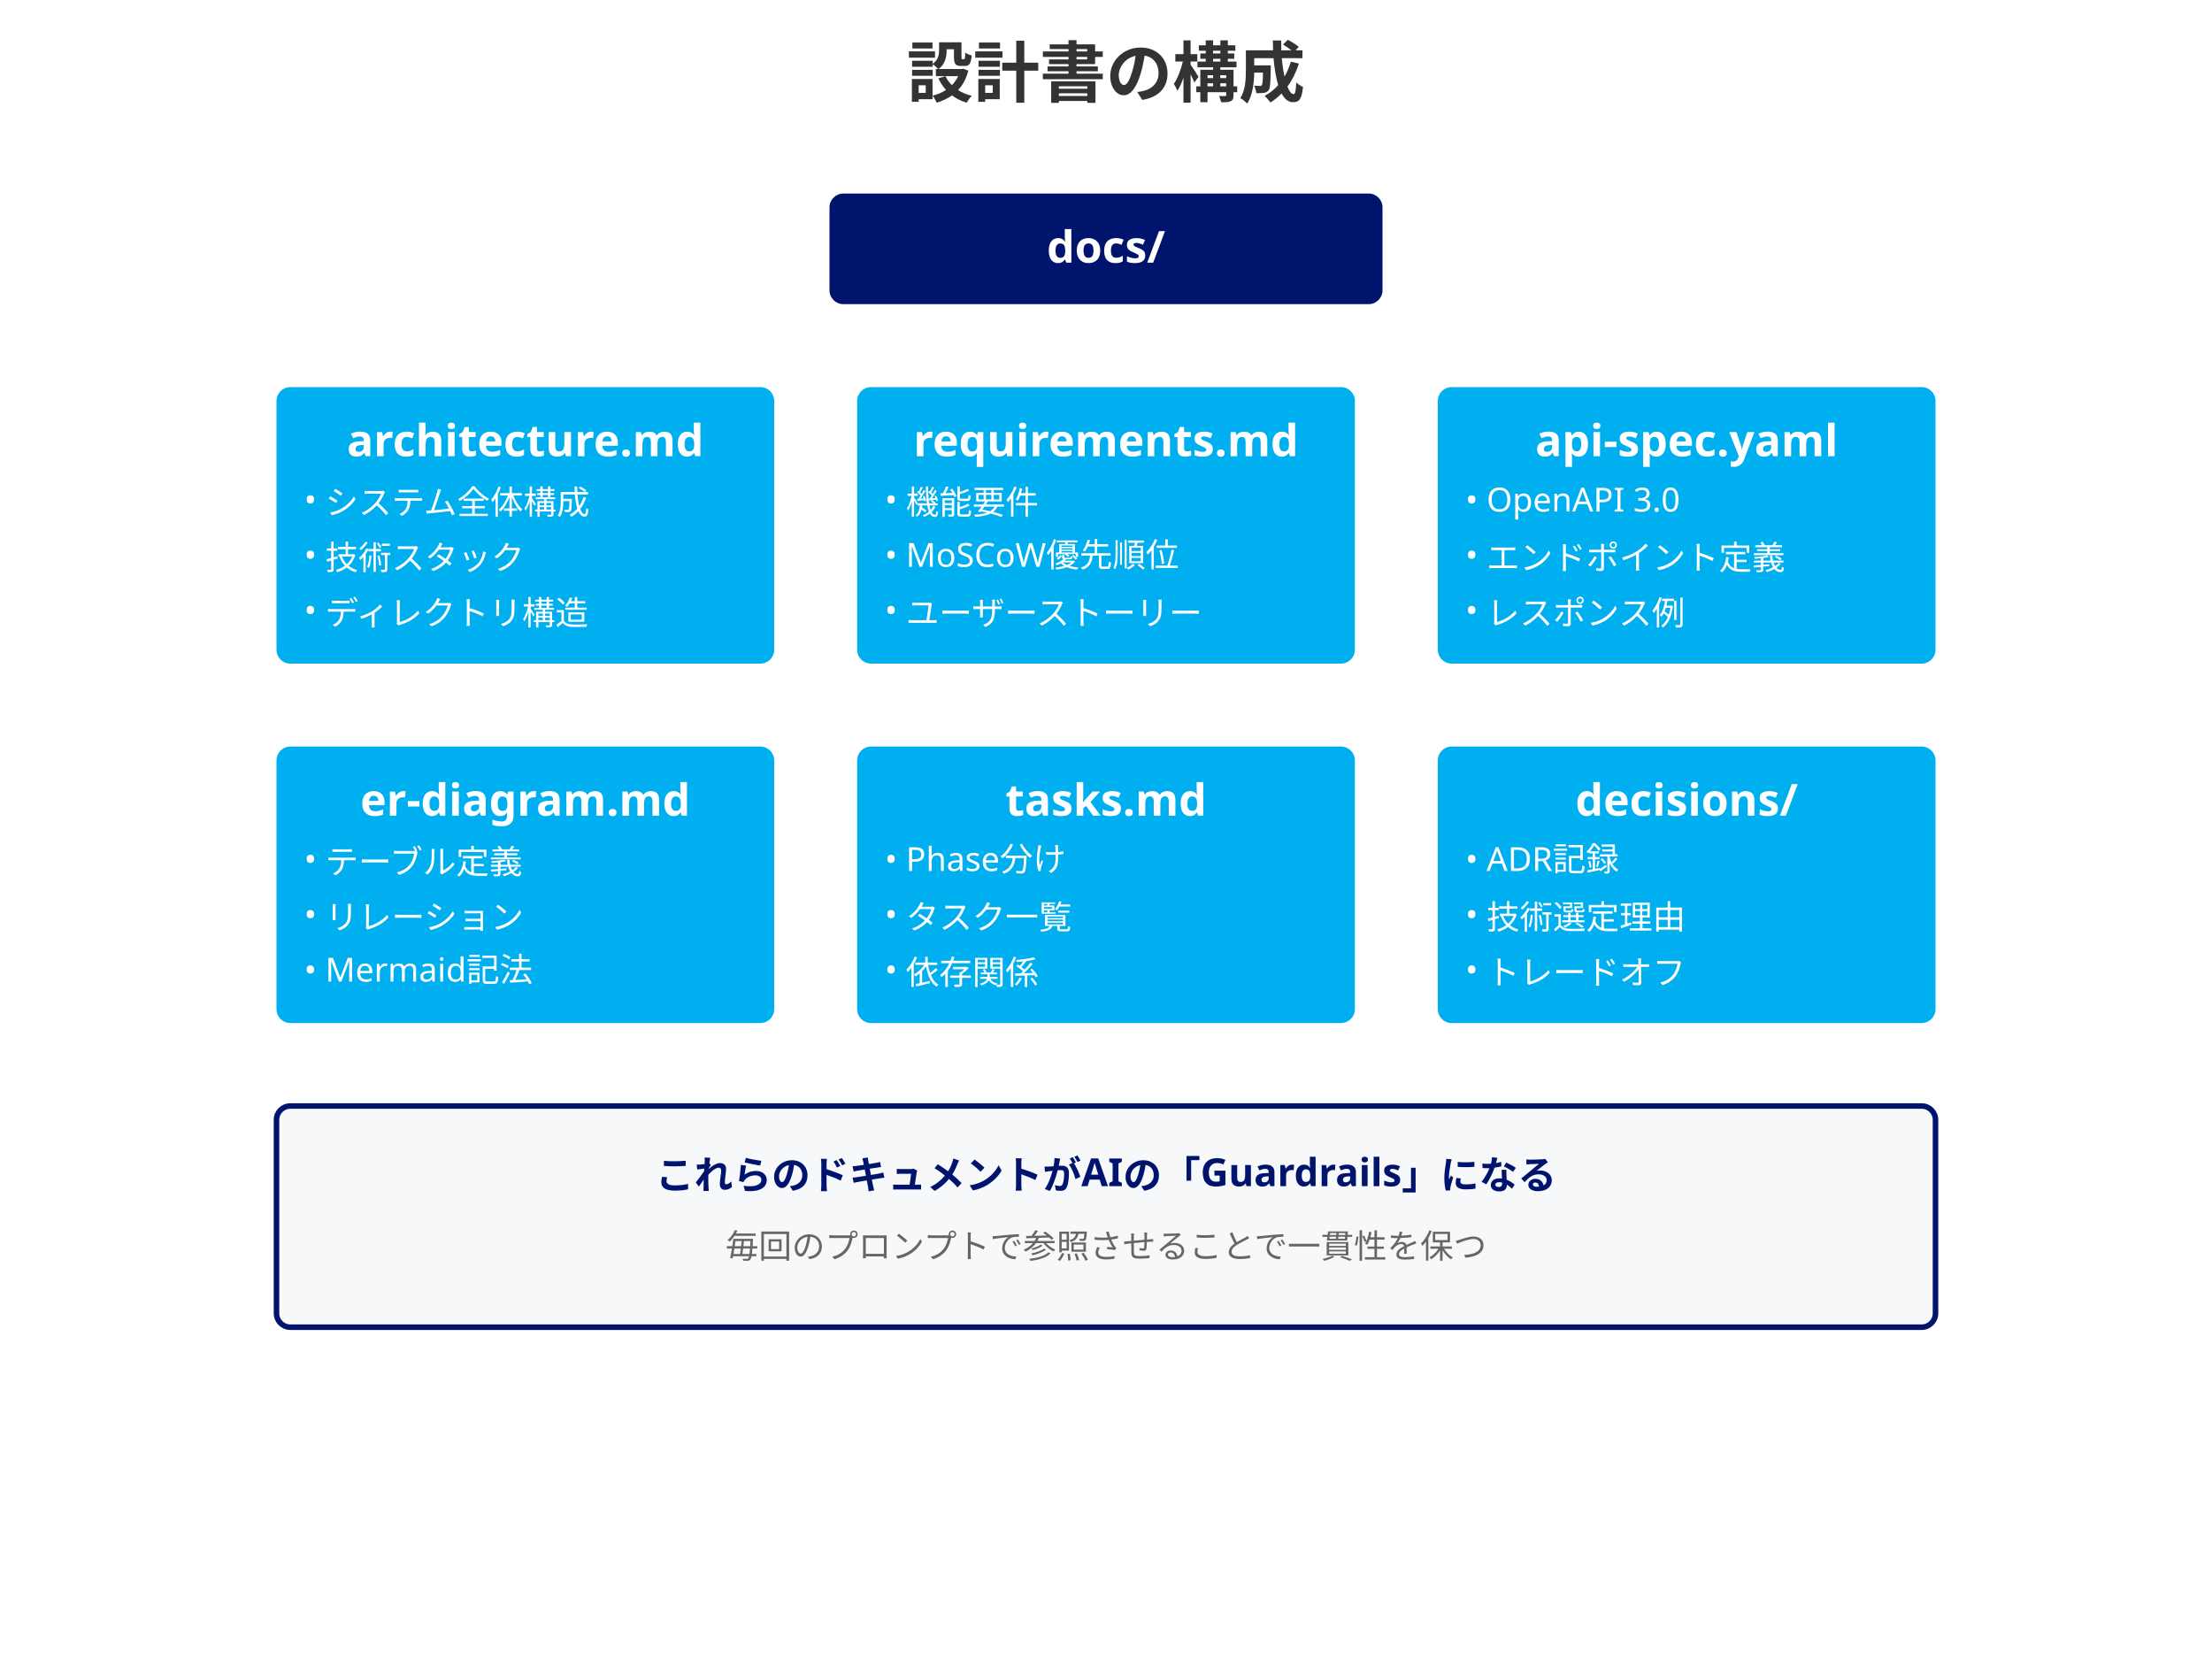
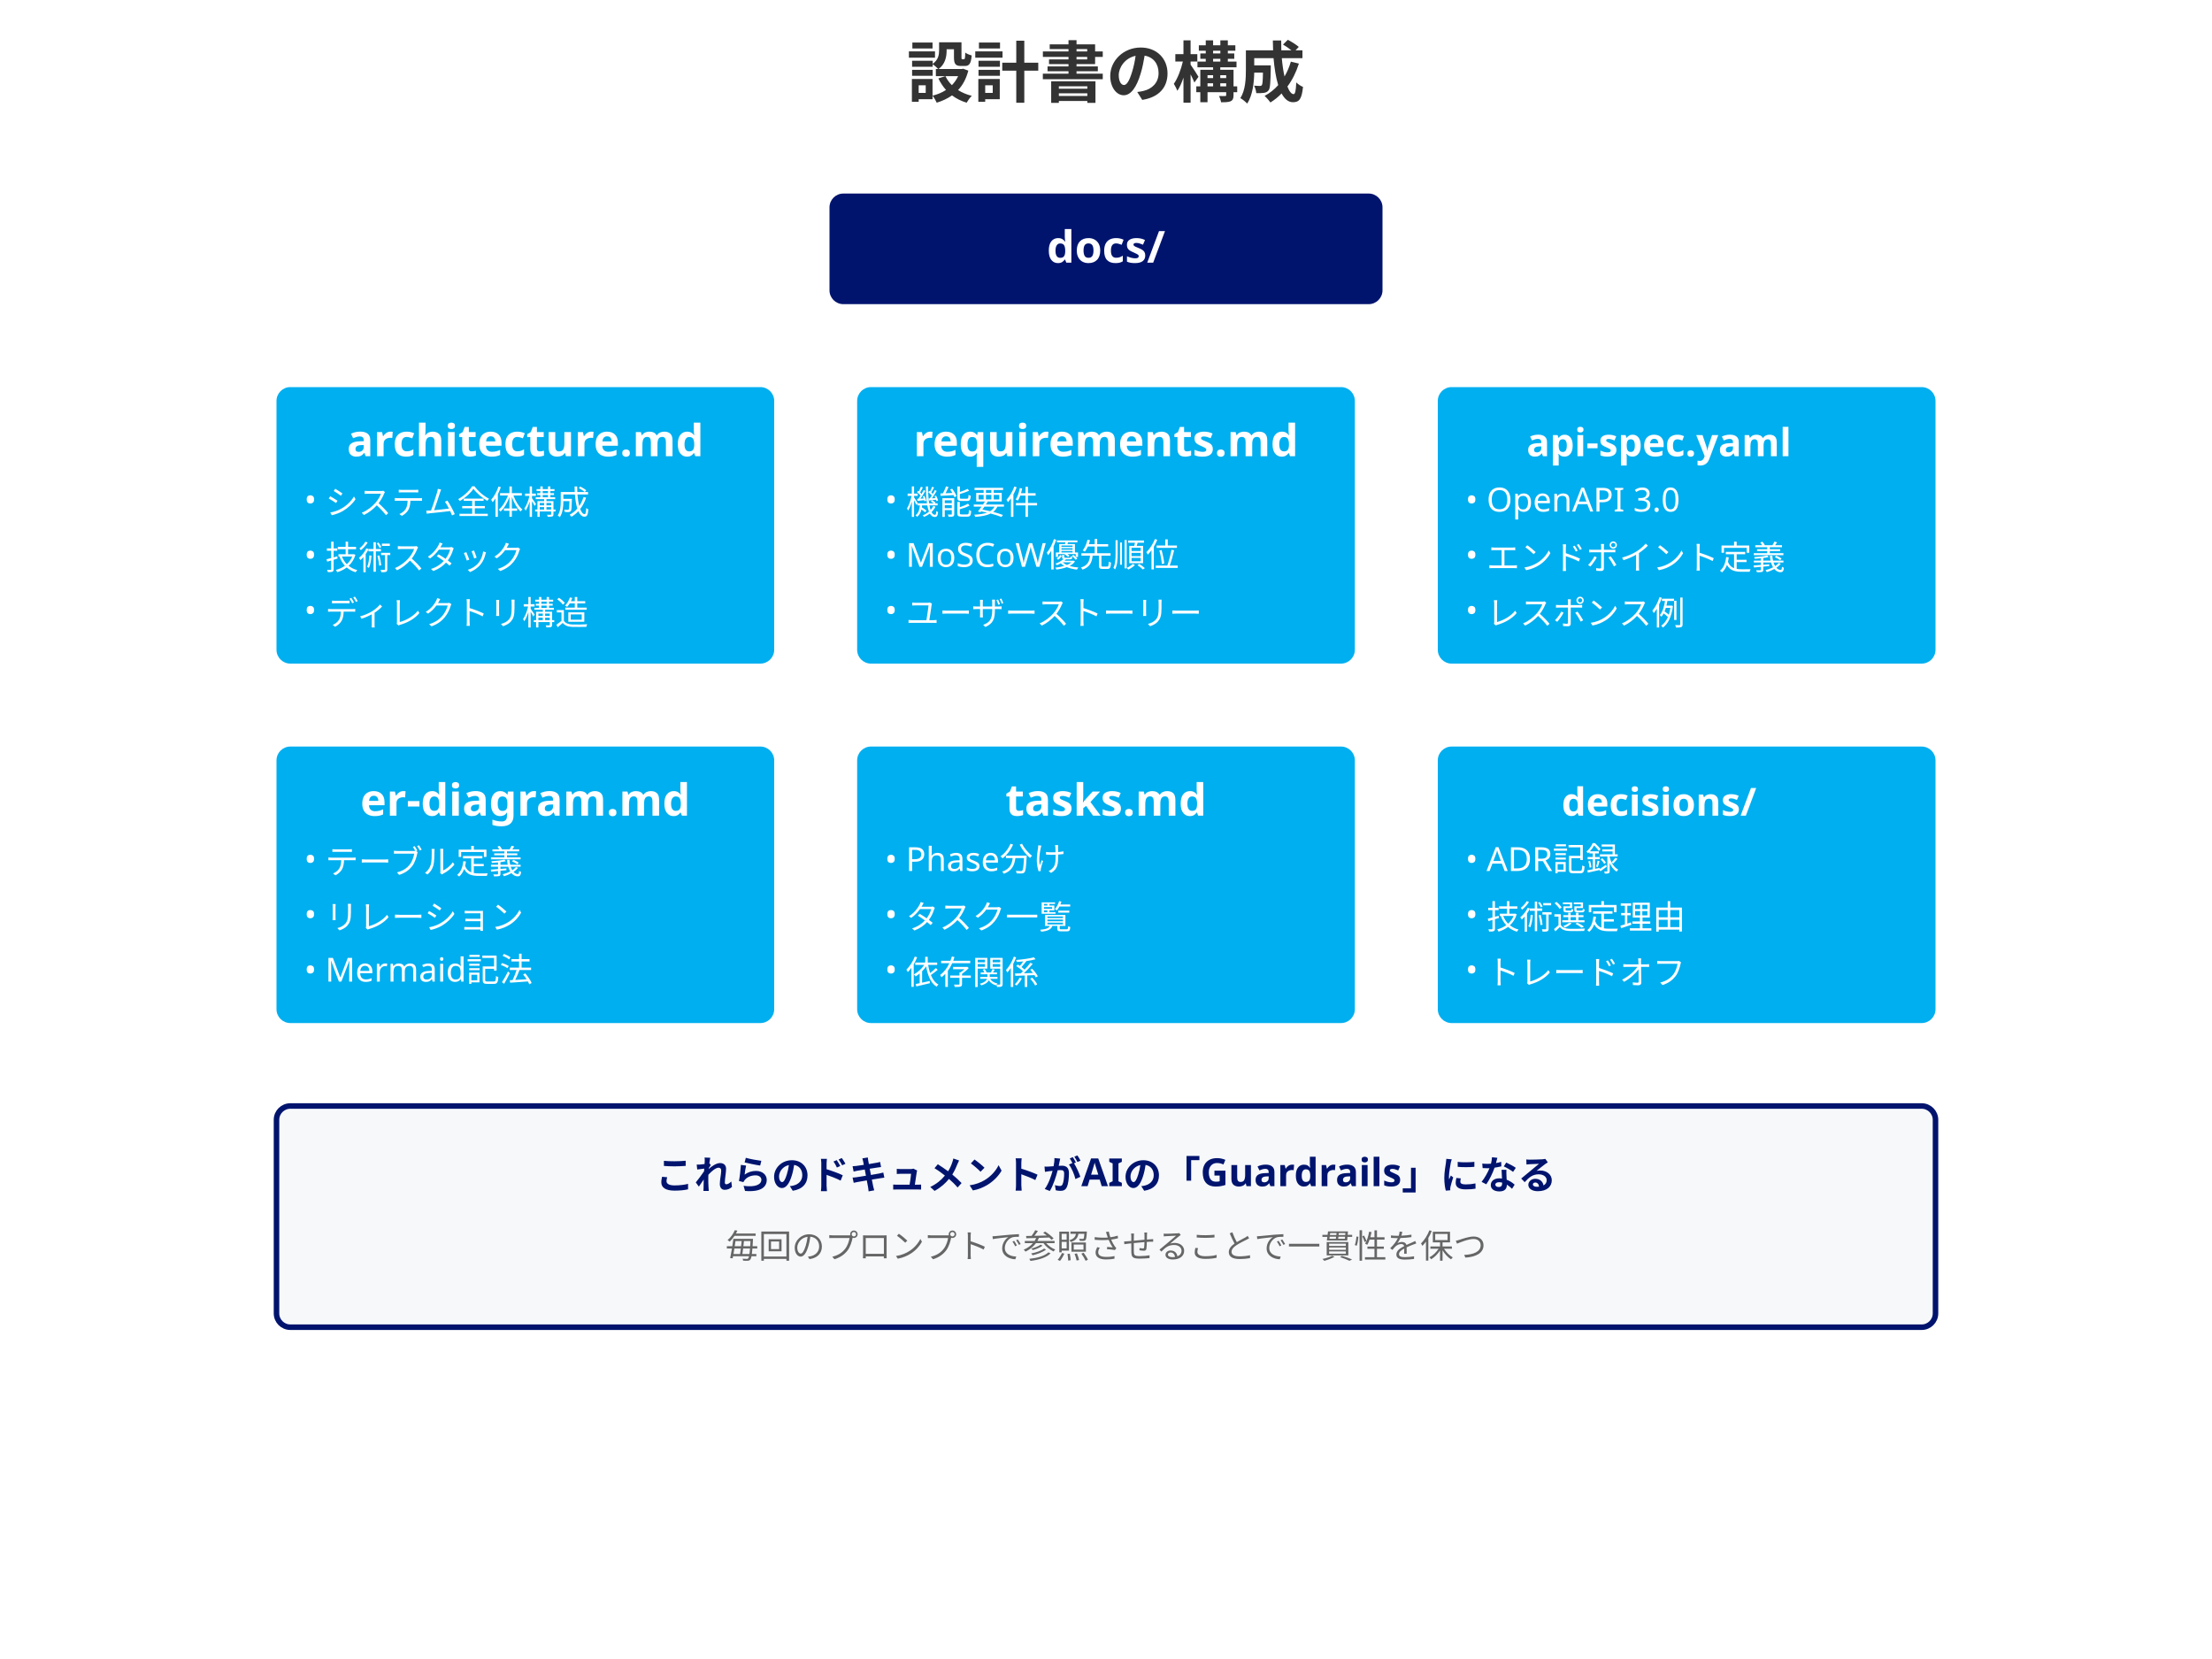
<svg xmlns="http://www.w3.org/2000/svg" viewBox="0 0 800 600">
  <defs>
    <style>
      .title { font-family: 'Noto Sans JP', sans-serif; font-size: 24px; font-weight: bold; fill: #333; text-anchor: middle; }
      .box-title { font-family: 'Noto Sans JP', sans-serif; font-size: 16px; font-weight: bold; fill: white; }
      .box-text { font-family: 'Noto Sans JP', sans-serif; font-size: 12px; fill: white; }
      .folder { fill: #00146E; }
      .file { fill: #00AFF0; }
    </style>
  </defs>
  <rect width="800" height="600" fill="#FFFFFF" />
  <text x="400" y="35" class="title">設計書の構成</text>
  <rect x="300" y="70" width="200" height="40" rx="5" class="folder" />
  <text x="400" y="95" class="box-title" text-anchor="middle">docs/</text>
  <rect x="100" y="140" width="180" height="100" rx="5" class="file" />
  <text x="190" y="165" class="box-title" text-anchor="middle">architecture.md</text>
  <text x="110" y="185" class="box-text">• システム全体構成</text>
  <text x="110" y="205" class="box-text">• 技術スタック</text>
  <text x="110" y="225" class="box-text">• ディレクトリ構造</text>
  <rect x="310" y="140" width="180" height="100" rx="5" class="file" />
  <text x="400" y="165" class="box-title" text-anchor="middle">requirements.md</text>
  <text x="320" y="185" class="box-text">• 機能要件</text>
  <text x="320" y="205" class="box-text">• MoSCoW優先順位</text>
  <text x="320" y="225" class="box-text">• ユーザーストーリー</text>
  <rect x="520" y="140" width="180" height="100" rx="5" class="file" />
-   <text x="610" y="165" class="box-title" text-anchor="middle">api-spec.yaml</text>
+   <text x="600" y="165" class="box-title" text-anchor="middle" style="font-size: 14px;">api-spec.yaml</text>
  <text x="530" y="185" class="box-text">• OpenAPI 3.0</text>
  <text x="530" y="205" class="box-text">• エンドポイント定義</text>
  <text x="530" y="225" class="box-text">• レスポンス例</text>
  <rect x="100" y="270" width="180" height="100" rx="5" class="file" />
  <text x="190" y="295" class="box-title" text-anchor="middle">er-diagram.md</text>
  <text x="110" y="315" class="box-text">• テーブル定義</text>
  <text x="110" y="335" class="box-text">• リレーション</text>
  <text x="110" y="355" class="box-text">• Mermaid記法</text>
  <rect x="310" y="270" width="180" height="100" rx="5" class="file" />
  <text x="400" y="295" class="box-title" text-anchor="middle">tasks.md</text>
  <text x="320" y="315" class="box-text">• Phase分け</text>
  <text x="320" y="335" class="box-text">• タスク一覧</text>
  <text x="320" y="355" class="box-text">• 依存関係</text>
  <rect x="520" y="270" width="180" height="100" rx="5" class="file" />
-   <text x="610" y="295" class="box-title" text-anchor="middle">decisions/</text>
+   <text x="600" y="295" class="box-title" text-anchor="middle" style="font-size: 14px;">decisions/</text>
  <text x="530" y="315" class="box-text">• ADR記録</text>
  <text x="530" y="335" class="box-text">• 技術選定理由</text>
  <text x="530" y="355" class="box-text">• トレードオフ</text>
  <rect x="100" y="400" width="600" height="80" fill="#F6F8FA" stroke="#00146E" stroke-width="2" rx="5" />
  <text x="400" y="430" style="font-family: 'Noto Sans JP', sans-serif; font-size: 14px; fill: #00146E; text-anchor: middle; font-weight: bold;">
    これらのドキュメントがAIの「Guardrails」になる
  </text>
  <text x="400" y="455" style="font-family: 'Noto Sans JP', sans-serif; font-size: 12px; fill: #666; text-anchor: middle;">
    毎回のプロンプトで参照させることで一貫性を保つ
  </text>
</svg>
